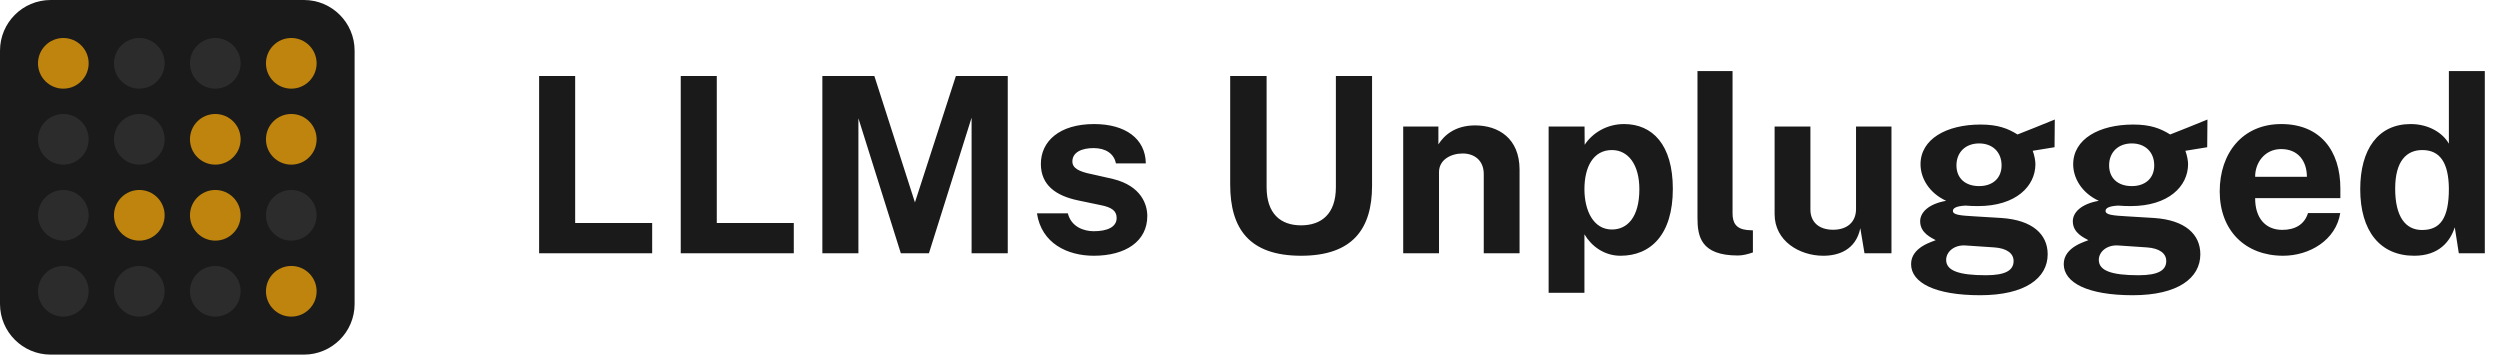
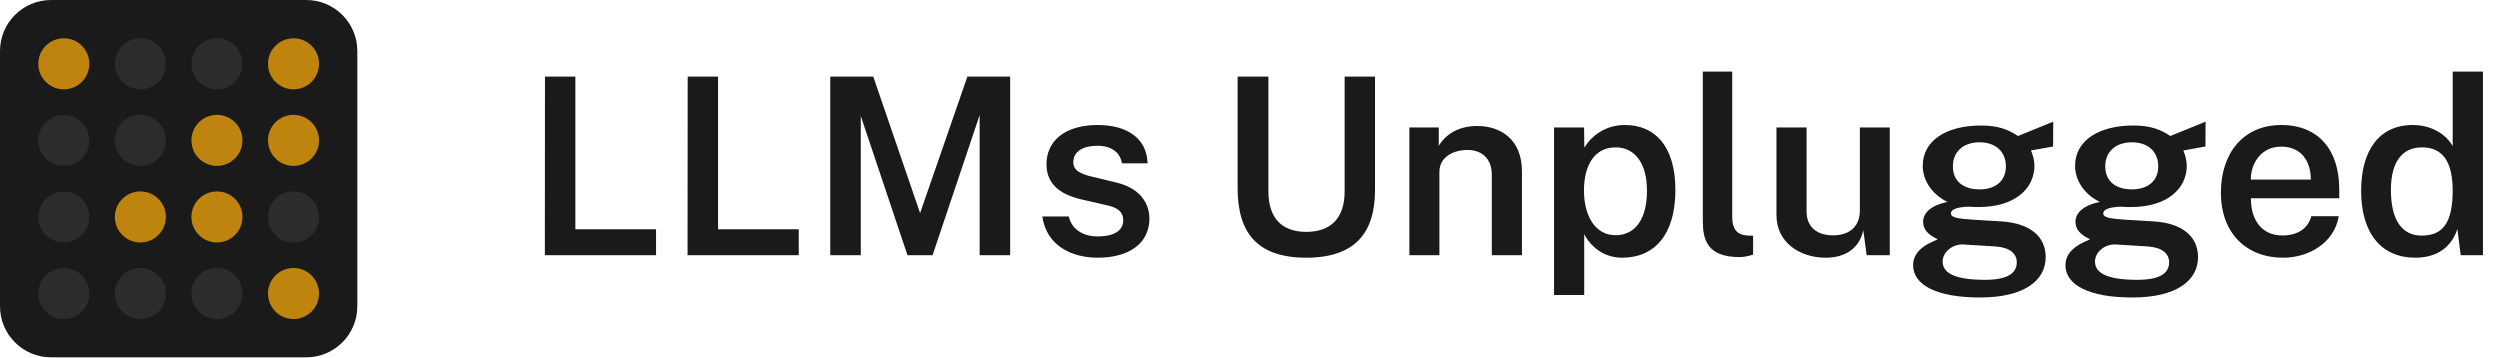
- <svg xmlns="http://www.w3.org/2000/svg" viewBox="0 0 197.4 28" role="img" aria-label="LLMs Unplugged">
+ <svg xmlns="http://www.w3.org/2000/svg" viewBox="0 0 195.9 28" role="img" aria-label="LLMs Unplugged">
  <rect width="28" height="28" rx="4" fill="#1a1a1a" />
  <circle cx="5" cy="5" r="2" fill="hsl(40, 87%, 40%)" />
  <circle cx="11" cy="5" r="2" fill="rgba(255,255,255,0.08)" />
  <circle cx="17" cy="5" r="2" fill="rgba(255,255,255,0.08)" />
  <circle cx="23" cy="5" r="2" fill="hsl(40, 87%, 40%)" />
  <circle cx="5" cy="11" r="2" fill="rgba(255,255,255,0.08)" />
  <circle cx="11" cy="11" r="2" fill="rgba(255,255,255,0.08)" />
  <circle cx="17" cy="11" r="2" fill="hsl(40, 87%, 40%)" />
  <circle cx="23" cy="11" r="2" fill="hsl(40, 87%, 40%)" />
  <circle cx="5" cy="17" r="2" fill="rgba(255,255,255,0.08)" />
  <circle cx="11" cy="17" r="2" fill="hsl(40, 87%, 40%)" />
  <circle cx="17" cy="17" r="2" fill="hsl(40, 87%, 40%)" />
  <circle cx="23" cy="17" r="2" fill="rgba(255,255,255,0.08)" />
  <circle cx="5" cy="23" r="2" fill="rgba(255,255,255,0.08)" />
  <circle cx="11" cy="23" r="2" fill="rgba(255,255,255,0.08)" />
  <circle cx="17" cy="23" r="2" fill="rgba(255,255,255,0.08)" />
  <circle cx="23" cy="23" r="2" fill="hsl(40, 87%, 40%)" />
  <g transform="translate(41 20) scale(0.01936376)">
-     <path d="M81.0 0.0H542.0V-123.5H228.0V-723.0H81.0ZM658.5 0.0H1119.5V-123.5H805.5V-723.0H658.5ZM1236.0 0.0H1383.0V-550.5L1556.0 0.0H1670.5L1844.5 -553.0V0.0H1992.0V-723.0H1780.5L1613.5 -207.5L1448.0 -723.0H1236.0ZM2343.0 10.0C2472.0 10.0 2561.0 -48.5 2561.0 -152.0C2561.0 -199.0 2536.5 -274.5 2421.5 -303.0L2337.5 -322.0C2281.0 -333.0 2255.5 -347.5 2255.5 -374.5C2255.5 -411.0 2292.0 -429.0 2342.0 -429.0C2391.0 -429.0 2425.5 -406.5 2433.0 -366.5H2555.0C2553.5 -468.0 2471.0 -527.0 2344.0 -527.0C2202.5 -527.0 2126.5 -456.5 2127.0 -363.5C2127.5 -278.0 2188.0 -234.5 2279.5 -215.5L2370.5 -196.5C2417.5 -187.5 2436.0 -172.0 2436.0 -144.0C2436.0 -107.0 2398.0 -90.0 2342.5 -90.0C2302.0 -90.0 2250.5 -108.0 2237.0 -163.0H2111.0C2129.5 -40.5 2235.0 10.0 2343.0 10.0ZM3188.0 10.0C3398.5 10.0 3477.5 -100.0 3477.5 -275.5V-723.0H3330.0V-269.5C3330.0 -160.5 3271.0 -114.0 3188.0 -114.0C3104.5 -114.0 3047.5 -161.5 3047.5 -269.5V-723.0H2899.0V-280.5C2899.0 -100.5 2976.5 10.0 3188.0 10.0ZM3604.5 0.0H3750.5V-331.0C3750.5 -381.5 3799.0 -407.0 3847.0 -407.0C3894.5 -407.0 3933.0 -379.0 3933.0 -323.0V0.0H4079.0V-341.0C4079.0 -469.0 3992.5 -521.5 3898.0 -521.5C3816.5 -521.5 3771.5 -481.5 3748.0 -444.0V-517.0H3604.5ZM4197.5 161.0H4343.5V-77.5C4372.0 -29.0 4424.0 10.0 4490.5 10.0C4613.0 10.0 4704.0 -75.0 4704.0 -262.5C4704.0 -443.5 4620.5 -527.0 4505.0 -527.0C4434.5 -527.0 4376.0 -490.5 4344.5 -442.5L4344.0 -517.0H4197.5ZM4455.5 -97.0C4379.5 -97.0 4343.5 -175.0 4343.5 -261.5C4343.5 -352.0 4379.5 -421.0 4455.5 -421.0C4522.5 -421.0 4567.5 -361.0 4567.5 -261.5C4567.5 -147.0 4518.5 -97.0 4455.5 -97.0ZM4969.5 9.0C4989.0 9.0 5010.5 3.5 5030.5 -3.5V-93.5L5006.0 -95.0C4961.0 -100.0 4947.5 -125.0 4947.5 -163.0V-743.0H4804.5V-145.0C4804.5 -70.5 4816.5 9.0 4969.5 9.0ZM5316.0 10.0C5377.0 10.5 5450.0 -12.0 5468.5 -102.5L5485.5 0.0H5595.5V-517.0H5451.0V-180.5C5451.0 -127.0 5414.5 -96.0 5357.5 -96.0C5297.0 -96.0 5265.0 -130.0 5265.0 -178.0V-517.0H5119.0V-159.5C5119.0 -49.5 5221.0 9.5 5316.0 10.0ZM5957.0 171.0C6141.0 171.0 6232.5 101.0 6232.5 4.0C6232.5 -77.5 6170.5 -135.5 6044.0 -144.0C5998.5 -147.0 5958.5 -149.0 5936.5 -150.5C5875.5 -154.0 5846.0 -156.5 5846.0 -173.0C5846.0 -183.5 5858.5 -192.5 5897.5 -194.5C5910.5 -193.0 5936.5 -192.5 5948.5 -192.5C6103.0 -192.5 6182.5 -273.5 6182.5 -363.5C6182.5 -377.0 6178.5 -399.5 6171.5 -418.0L6260.5 -432.5L6261.5 -545.5C6218.0 -527.5 6140.5 -496.5 6109.5 -484.5C6071.0 -508.5 6030.0 -525.0 5959.0 -525.0C5818.5 -525.0 5714.0 -465.0 5714.0 -363.0C5714.0 -305.5 5750.0 -245.5 5818.5 -214.0C5747.0 -201.5 5712.5 -167.0 5712.5 -130.5C5712.5 -81.5 5760.0 -63.0 5776.0 -53.5C5766.0 -48.0 5675.5 -26.5 5675.5 44.0C5675.5 120.0 5773.0 171.0 5957.0 171.0ZM5953.0 -274.0C5895.5 -274.0 5860.5 -307.0 5860.5 -358.5C5860.5 -412.0 5897.5 -448.0 5953.0 -448.0C6008.0 -448.0 6044.5 -412.5 6044.5 -358.5C6044.5 -306.0 6008.0 -274.0 5953.0 -274.0ZM5980.5 89.5C5869.5 89.5 5818.5 70.5 5818.5 27.0C5818.5 -5.0 5849.5 -34.5 5896.5 -32.0L6015.0 -24.0C6066.0 -20.5 6093.5 0.5 6093.5 31.5C6093.5 69.0 6061.5 89.5 5980.5 89.5ZM6579.5 171.0C6763.5 171.0 6855.0 101.0 6855.0 4.0C6855.0 -77.5 6793.0 -135.5 6666.5 -144.0C6621.0 -147.0 6581.0 -149.0 6559.0 -150.5C6498.0 -154.0 6468.5 -156.5 6468.5 -173.0C6468.5 -183.5 6481.0 -192.5 6520.0 -194.5C6533.0 -193.0 6559.0 -192.5 6571.0 -192.5C6725.5 -192.5 6805.0 -273.5 6805.0 -363.5C6805.0 -377.0 6801.0 -399.5 6794.0 -418.0L6883.0 -432.5L6884.0 -545.5C6840.5 -527.5 6763.0 -496.5 6732.0 -484.5C6693.5 -508.5 6652.5 -525.0 6581.5 -525.0C6441.0 -525.0 6336.5 -465.0 6336.5 -363.0C6336.5 -305.5 6372.5 -245.5 6441.0 -214.0C6369.5 -201.5 6335.0 -167.0 6335.0 -130.5C6335.0 -81.5 6382.5 -63.0 6398.5 -53.5C6388.5 -48.0 6298.0 -26.5 6298.0 44.0C6298.0 120.0 6395.5 171.0 6579.5 171.0ZM6575.5 -274.0C6518.0 -274.0 6483.0 -307.0 6483.0 -358.5C6483.0 -412.0 6520.0 -448.0 6575.5 -448.0C6630.5 -448.0 6667.0 -412.5 6667.0 -358.5C6667.0 -306.0 6630.5 -274.0 6575.5 -274.0ZM6603.0 89.5C6492.0 89.5 6441.0 70.5 6441.0 27.0C6441.0 -5.0 6472.0 -34.5 6519.0 -32.0L6637.5 -24.0C6688.5 -20.5 6716.0 0.5 6716.0 31.5C6716.0 69.0 6684.0 89.5 6603.0 89.5ZM7192.5 10.0C7300.0 10.0 7408.0 -53.5 7425.5 -164.0H7294.0C7279.0 -115.5 7239.0 -95.5 7189.0 -95.5C7119.0 -95.5 7078.0 -146.0 7078.5 -225.0H7426.0V-264.5C7426.0 -419.5 7343.0 -527.0 7185.0 -527.0C7026.5 -527.0 6934.0 -408.0 6934.0 -252.5C6934.0 -92.0 7039.0 10.0 7192.5 10.0ZM7078.5 -312.0C7078.0 -369.0 7117.5 -425.0 7184.5 -425.0C7255.0 -425.0 7289.5 -374.5 7289.5 -312.0ZM7727.0 10.0C7829.0 10.0 7874.0 -49.0 7892.5 -106.0L7909.0 0.0H8015.0V-743.0H7868.5V-447.0C7843.5 -491.0 7786.5 -527.0 7712.5 -527.0C7579.5 -527.0 7507.0 -423.5 7507.0 -261.5C7507.0 -90.5 7588.0 10.0 7727.0 10.0ZM7759.0 -95.0C7692.0 -95.0 7649.5 -148.5 7649.5 -263.5C7649.5 -377.0 7696.5 -421.0 7760.0 -421.0C7832.5 -421.0 7867.5 -369.0 7868.5 -263.5C7868.5 -141.5 7832.5 -95.0 7759.0 -95.0Z" fill="#1a1a1a" />
+     <path d="M87.5 0.0H537.5V-105.0H211.0V-723.0H88.0ZM665.0 0.0H1115.0V-105.0H788.5V-723.0H665.5ZM1242.5 0.0H1366.0V-563.5L1555.0 0.0H1656.5L1847.0 -567.0V0.0H1970.5V-723.0H1797.5L1606.0 -170.5L1416.5 -723.0H1242.5ZM2325.0 10.0C2452.5 10.0 2534.0 -48.5 2534.0 -148.5C2534.0 -197.0 2509.0 -267.0 2403.0 -293.5L2310.0 -316.0C2253.5 -328.0 2226.0 -344.5 2226.0 -376.0C2226.0 -421.0 2266.5 -443.0 2324.0 -443.0C2379.5 -443.0 2415.5 -416.5 2423.0 -372.0H2526.5C2524.0 -471.5 2445.5 -527.0 2325.0 -527.0C2188.5 -527.0 2117.0 -459.5 2117.5 -367.5C2118.0 -286.0 2175.0 -244.5 2263.0 -225.0L2361.0 -202.5C2408.0 -192.5 2428.0 -174.0 2428.0 -141.5C2428.0 -97.0 2386.5 -76.0 2324.5 -76.0C2272.5 -76.0 2221.0 -99.5 2207.5 -157.0H2100.5C2117.5 -40.0 2217.0 10.0 2325.0 10.0ZM3168.5 10.0C3368.0 10.0 3447.0 -92.5 3447.0 -264.0V-723.0H3324.0V-258.5C3324.0 -145.5 3263.5 -94.5 3168.5 -94.5C3074.0 -94.5 3015.5 -146.5 3015.5 -258.5V-723.0H2891.0V-271.0C2891.0 -93.5 2968.0 10.0 3168.5 10.0ZM3586.0 0.0H3707.5V-337.5C3707.5 -396.5 3762.5 -426.0 3821.0 -426.0C3877.5 -426.0 3919.5 -393.0 3919.5 -325.5V0.0H4041.5V-340.0C4041.5 -468.5 3956.0 -523.0 3860.5 -523.0C3778.0 -523.0 3729.0 -483.0 3705.0 -443.0V-517.0H3586.0ZM4171.5 161.0H4293.5V-85.0C4318.5 -38.0 4369.0 10.0 4447.5 10.0C4576.0 10.0 4662.5 -81.0 4662.5 -264.0C4662.5 -443.5 4578.0 -527.0 4458.5 -527.0C4377.0 -527.0 4321.5 -481.0 4294.0 -435.5L4293.0 -517.0H4171.5ZM4420.5 -81.0C4335.0 -81.0 4292.5 -164.0 4292.5 -262.0C4292.5 -363.5 4335.0 -436.5 4420.5 -436.5C4500.0 -436.5 4547.5 -370.0 4547.5 -262.0C4547.5 -137.0 4493.5 -81.0 4420.5 -81.0ZM4922.5 7.5C4939.0 7.5 4959.0 3.5 4977.0 -2.5V-79.0L4951.0 -80.0C4910.0 -83.5 4892.5 -108.5 4892.5 -153.5V-743.0H4773.5V-139.5C4773.5 -66.0 4788.5 7.5 4922.5 7.5ZM5269.0 10.0C5335.5 10.5 5404.0 -16.0 5423.0 -101.0L5436.5 0.0H5530.0V-517.0H5409.0V-180.5C5409.0 -116.0 5366.5 -80.5 5301.0 -80.5C5229.0 -80.5 5193.5 -120.0 5193.5 -176.5V-517.0H5071.5V-162.5C5071.5 -49.5 5168.5 9.5 5269.0 10.0ZM5895.0 171.0C6073.5 171.0 6161.0 103.0 6161.0 7.5C6161.0 -74.5 6099.5 -129.5 5981.5 -137.0C5935.0 -140.0 5895.5 -142.0 5872.0 -143.5C5806.0 -148.0 5777.5 -151.5 5777.5 -169.5C5777.5 -182.5 5794.0 -194.5 5848.0 -196.5C5858.5 -195.5 5879.0 -195.0 5889.5 -195.0C6039.5 -195.0 6115.5 -272.0 6115.5 -362.5C6115.5 -380.0 6110.0 -404.5 6101.5 -424.0L6191.0 -440.0L6191.5 -540.5C6155.5 -525.5 6075.5 -493.0 6049.0 -482.5C6010.0 -508.5 5968.5 -525.0 5899.5 -525.0C5759.0 -525.0 5663.5 -464.0 5663.5 -362.0C5663.5 -304.0 5699.0 -247.0 5764.0 -215.5C5697.5 -203.0 5665.0 -171.0 5665.0 -136.0C5665.0 -91.0 5707.0 -74.0 5724.0 -64.5C5712.5 -57.0 5624.5 -32.5 5624.5 40.0C5624.5 121.0 5721.0 171.0 5895.0 171.0ZM5893.5 -266.5C5825.5 -266.5 5785.5 -301.5 5785.5 -359.5C5785.5 -420.0 5828.5 -457.0 5893.5 -457.0C5957.0 -457.0 6000.0 -420.5 6000.0 -359.5C6000.0 -300.0 5957.0 -266.5 5893.5 -266.5ZM5915.5 99.5C5798.5 99.5 5744.0 74.5 5744.0 25.5C5744.0 -13.5 5785.0 -46.0 5828.0 -43.5L5958.5 -35.5C6015.0 -31.5 6044.0 -7.0 6044.0 28.5C6044.0 75.0 6003.0 99.5 5915.5 99.5ZM6511.5 171.0C6690.0 171.0 6777.5 103.0 6777.5 7.5C6777.5 -74.5 6716.0 -129.5 6598.0 -137.0C6551.5 -140.0 6512.0 -142.0 6488.5 -143.5C6422.5 -148.0 6394.0 -151.5 6394.0 -169.5C6394.0 -182.5 6410.5 -194.5 6464.5 -196.5C6475.0 -195.5 6495.5 -195.0 6506.0 -195.0C6656.0 -195.0 6732.0 -272.0 6732.0 -362.5C6732.0 -380.0 6726.5 -404.5 6718.0 -424.0L6807.5 -440.0L6808.0 -540.5C6772.0 -525.5 6692.0 -493.0 6665.5 -482.5C6626.5 -508.5 6585.0 -525.0 6516.0 -525.0C6375.5 -525.0 6280.0 -464.0 6280.0 -362.0C6280.0 -304.0 6315.5 -247.0 6380.5 -215.5C6314.0 -203.0 6281.5 -171.0 6281.5 -136.0C6281.5 -91.0 6323.5 -74.0 6340.5 -64.5C6329.0 -57.0 6241.0 -32.5 6241.0 40.0C6241.0 121.0 6337.5 171.0 6511.5 171.0ZM6510.0 -266.5C6442.0 -266.5 6402.0 -301.5 6402.0 -359.5C6402.0 -420.0 6445.0 -457.0 6510.0 -457.0C6573.5 -457.0 6616.5 -420.5 6616.5 -359.5C6616.5 -300.0 6573.5 -266.5 6510.0 -266.5ZM6532.0 99.5C6415.0 99.5 6360.5 74.5 6360.5 25.5C6360.5 -13.5 6401.5 -46.0 6444.5 -43.5L6575.0 -35.5C6631.5 -31.5 6660.5 -7.0 6660.5 28.5C6660.5 75.0 6619.5 99.5 6532.0 99.5ZM7121.5 10.0C7226.0 10.0 7329.0 -50.0 7347.0 -158.0H7236.0C7222.0 -105.0 7176.5 -80.0 7119.0 -80.0C7035.5 -80.0 6991.0 -142.5 6991.5 -230.5H7349.0V-267.5C7349.0 -423.5 7267.0 -527.0 7114.5 -527.0C6959.5 -527.0 6870.0 -411.5 6870.0 -253.0C6870.0 -90.5 6972.0 10.0 7121.5 10.0ZM6991.0 -306.0C6991.0 -372.5 7033.5 -439.5 7114.0 -439.5C7195.0 -439.5 7234.0 -381.0 7234.0 -306.0ZM7657.0 10.0C7767.5 10.0 7811.0 -56.5 7827.0 -106.0L7840.5 0.0H7930.5V-743.0H7808.0V-441.5C7787.0 -481.0 7731.0 -527.0 7646.0 -527.0C7509.5 -527.0 7437.5 -422.5 7437.5 -261.0C7437.5 -87.5 7520.0 10.0 7657.0 10.0ZM7682.0 -79.5C7603.0 -79.5 7558.0 -142.5 7558.0 -264.0C7558.0 -386.0 7610.0 -436.5 7683.5 -436.5C7769.5 -436.5 7807.0 -376.5 7808.0 -264.0C7808.0 -132.0 7769.5 -79.5 7682.0 -79.5Z" fill="#1a1a1a" />
  </g>
</svg>
